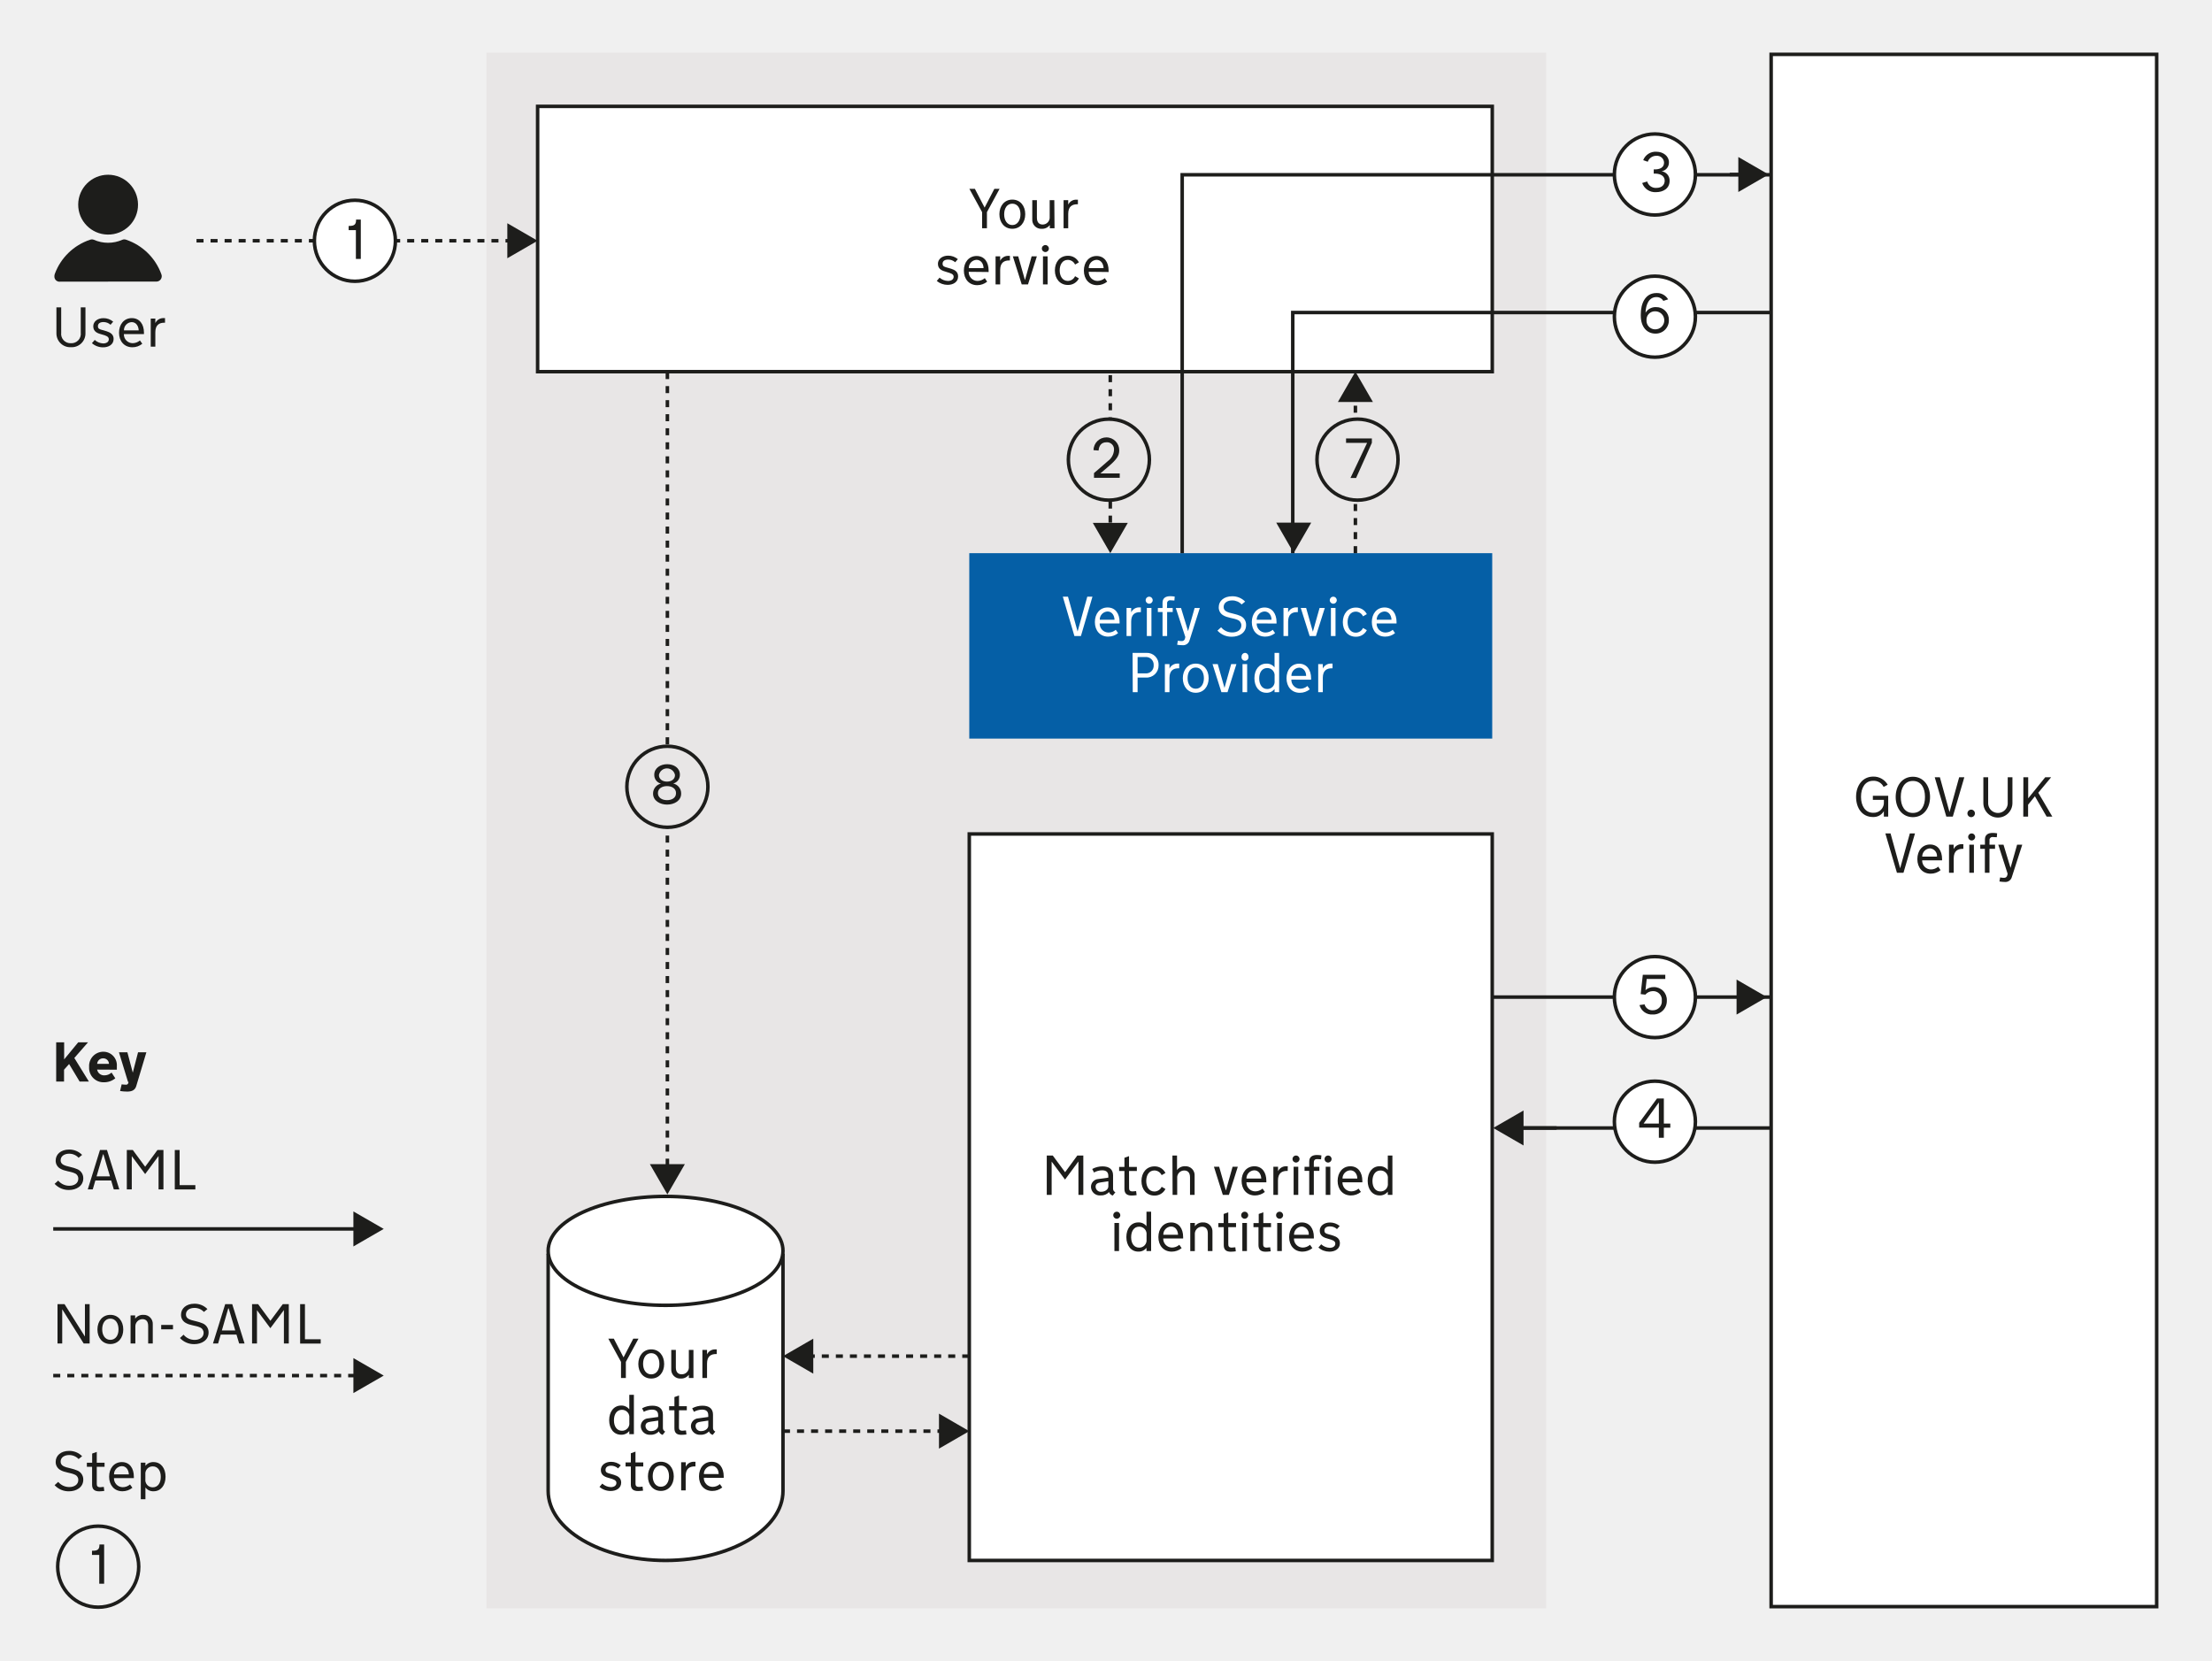
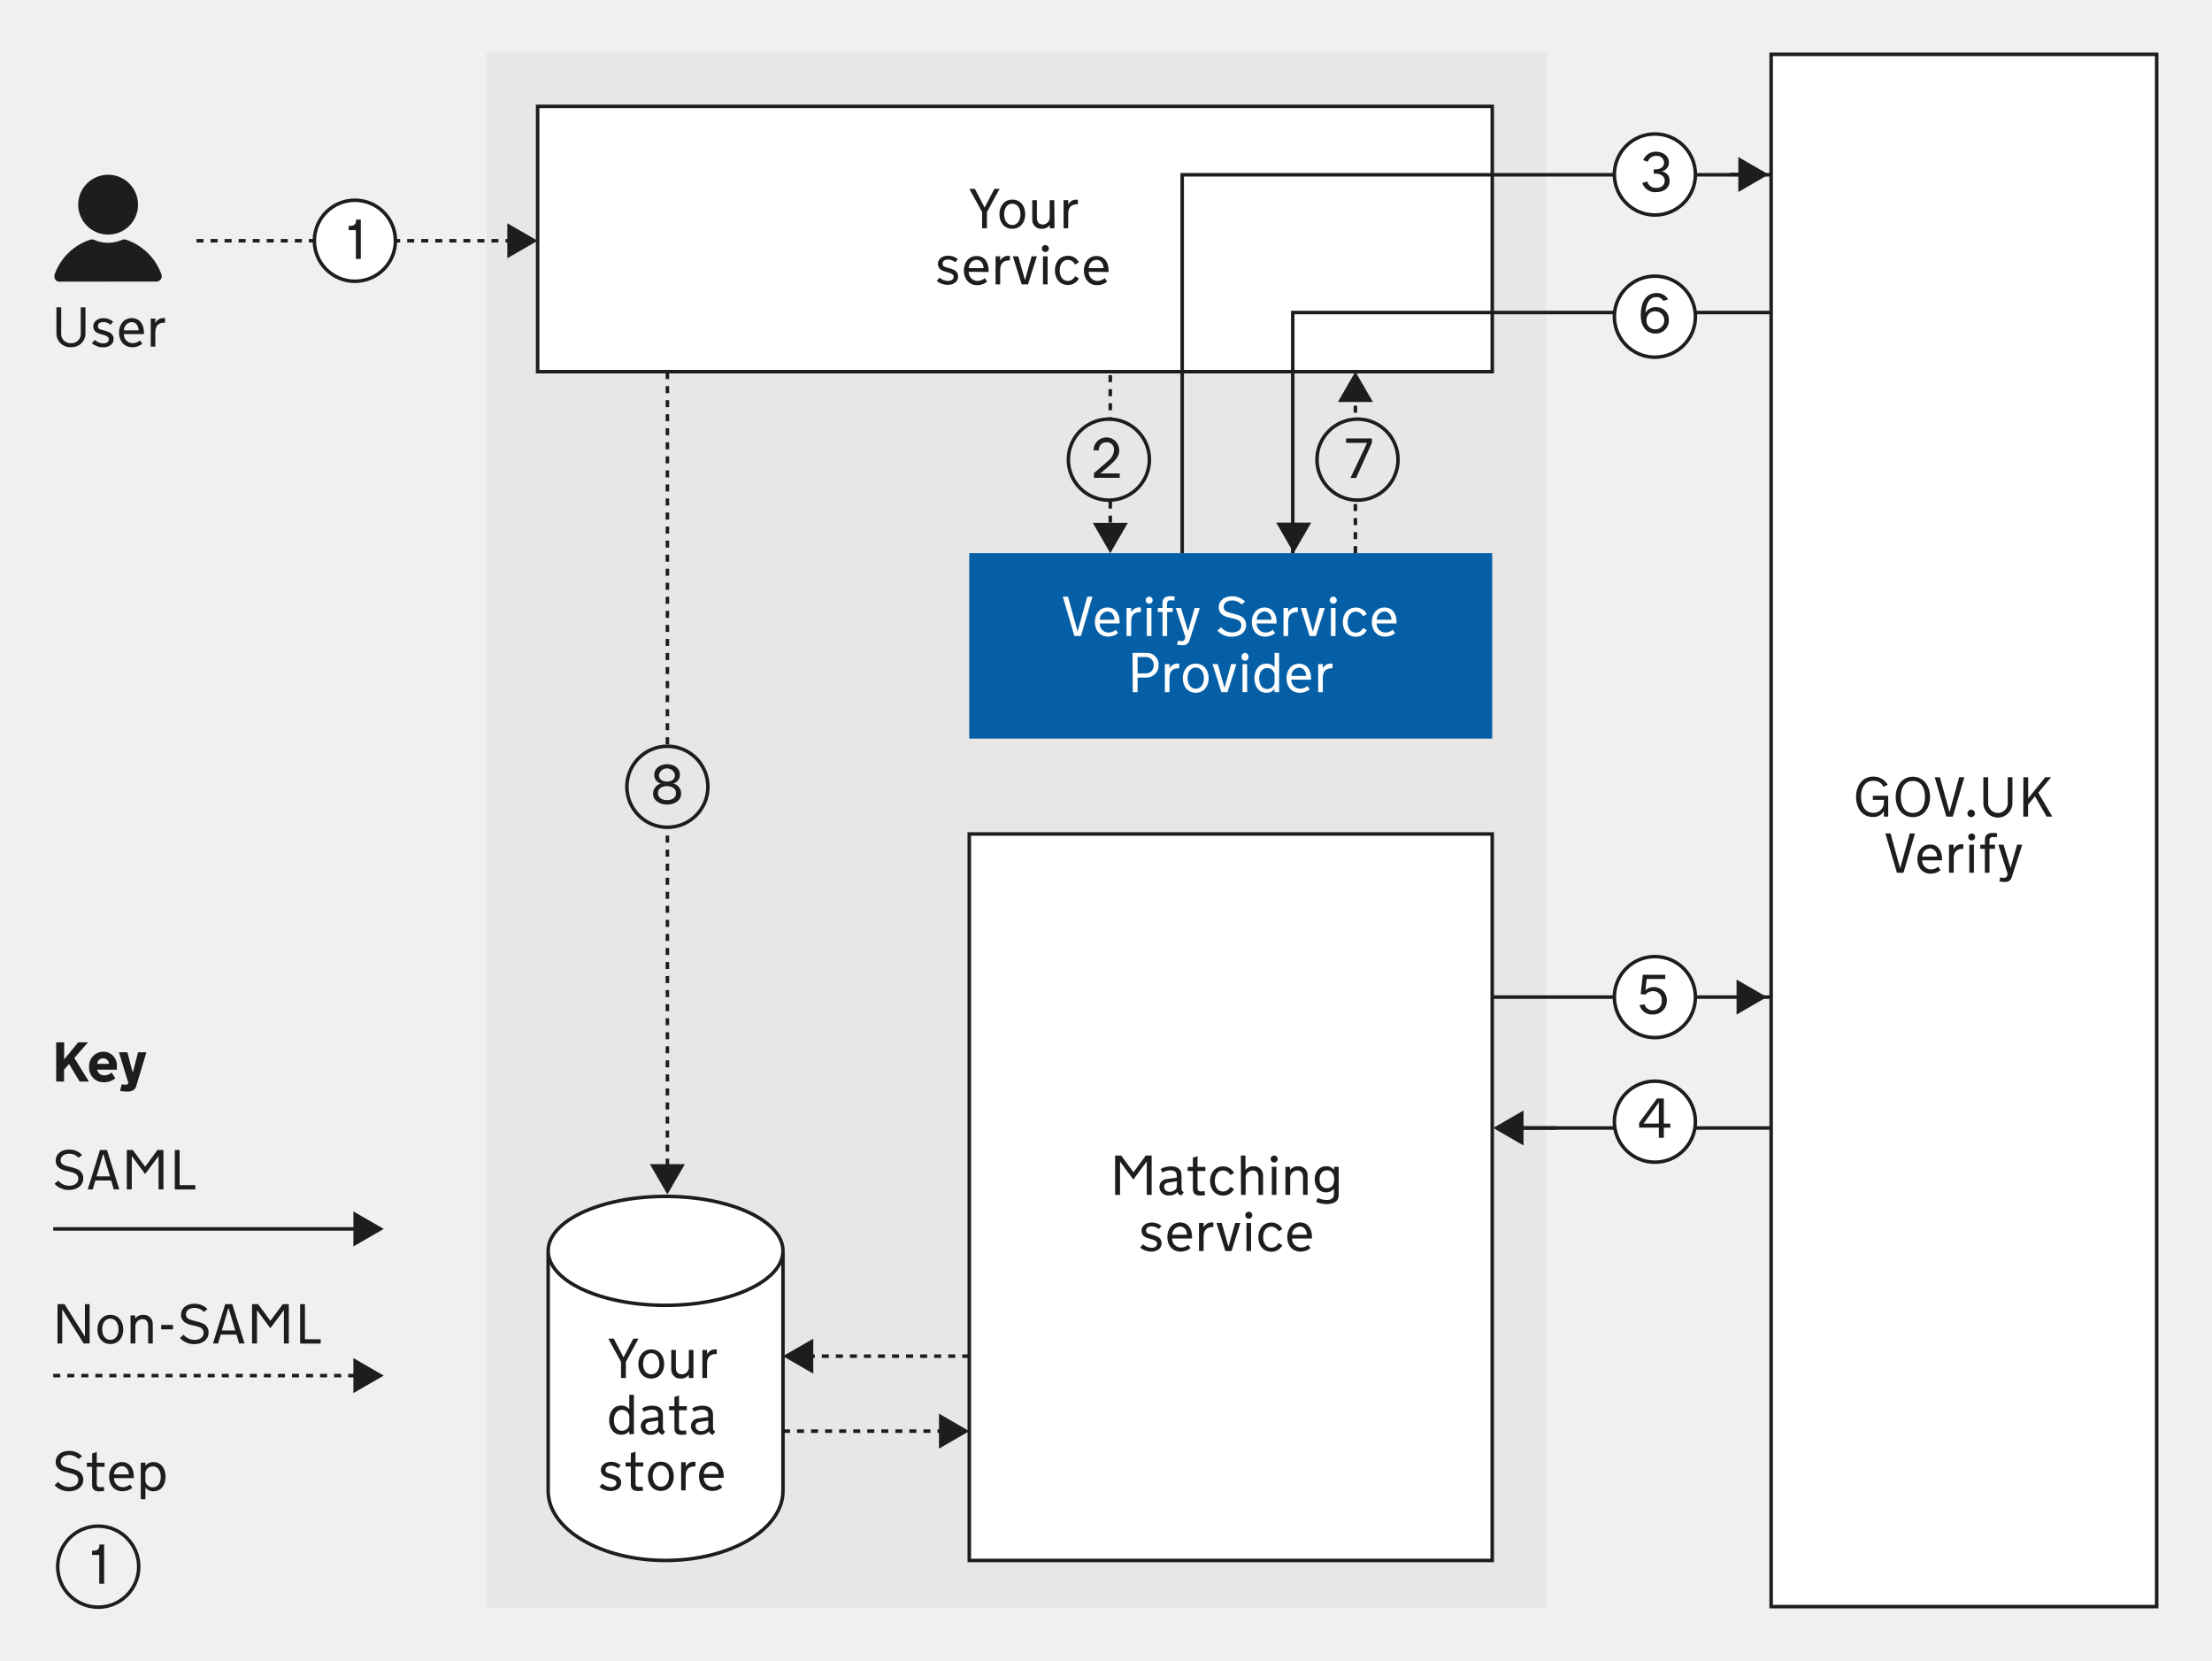
<svg xmlns="http://www.w3.org/2000/svg" id="Layer_1" data-name="Layer 1" viewBox="0 0 630 473">
  <defs>
    <style>.cls-1{fill:#1d1d1b;}.cls-2,.cls-3{fill:none;}.cls-2,.cls-3,.cls-5,.cls-8{stroke:#1d1d1b;stroke-miterlimit:10;}.cls-2{stroke-dasharray:2 2;}.cls-4,.cls-8{fill:#e8e6e6;}.cls-5,.cls-7{fill:#fff;}.cls-6{fill:#055fa6;}</style>
  </defs>
  <path class="cls-1" d="M16.58,336.2a4.08,4.08,0,0,0,3.17,1.47c1.36,0,2.55-.68,2.55-2a1.61,1.61,0,0,0-1.06-1.57c-1.12-.53-2.86-.56-4.06-1.3a2.55,2.55,0,0,1-1.32-2.33c0-1.73,1.44-3.11,3.83-3.11a5.11,5.11,0,0,1,3.7,1.52l-1,.82a3.66,3.66,0,0,0-2.69-1.16c-1.36,0-2.43.68-2.43,1.88,0,1.82,2.64,1.61,4.57,2.46a2.76,2.76,0,0,1,1.88,2.66c0,2.22-2,3.33-4.07,3.33a5.41,5.41,0,0,1-4.1-1.75Z" />
  <path class="cls-1" d="M31.66,336.17h-4.5l-.74,2.53H25l3.47-11.21h2l3.51,11.21H32.41ZM27.5,335h3.82l-1.86-6.27h-.12Z" />
  <path class="cls-1" d="M44.84,327.49h1.71V338.7H45.16v-9.51l-3.82,5.15h0l-3.81-5.12v9.48H36.12V327.49h1.71l3.51,4.76Z" />
  <path class="cls-1" d="M49.78,327.49h1.38v10h4.48v1.23H49.78Z" />
  <path class="cls-1" d="M16,296.83h2.27v4.85l4-4.85h2.79l-3.89,4.45L25.32,308H22.68l-3-5-1.44,1.62V308H16Z" />
  <path class="cls-1" d="M27.66,304.59a2,2,0,0,0,2,1.64,3,3,0,0,0,2.11-.79l1.07,1.63a5,5,0,0,1-3.25,1.13,4.08,4.08,0,0,1-4.21-4.29v-.1a4.05,4.05,0,0,1,4.05-4.31,3.84,3.84,0,0,1,3.85,4.12v1Zm0-1.63h3.38a1.61,1.61,0,0,0-1.65-1.58A1.67,1.67,0,0,0,27.67,303Z" />
  <path class="cls-1" d="M36.55,308.37l.06-.27h-.15l-2.58-8.44h2.4l1.54,5.8,1.5-5.8h2.37l-2.88,9.61c-.37,1.25-1.35,1.58-2.61,1.58a13.63,13.63,0,0,1-2-.16l.45-1.9a8.24,8.24,0,0,0,1.15.09A.63.63,0,0,0,36.55,308.37Z" />
  <path class="cls-1" d="M16.58,422a4.11,4.11,0,0,0,3.17,1.47c1.36,0,2.55-.69,2.55-2a1.6,1.6,0,0,0-1.06-1.56c-1.12-.53-2.86-.57-4.06-1.3a2.57,2.57,0,0,1-1.32-2.34c0-1.73,1.44-3.1,3.83-3.1a5.07,5.07,0,0,1,3.7,1.52l-1,.81a3.69,3.69,0,0,0-2.69-1.15c-1.36,0-2.43.67-2.43,1.87,0,1.83,2.64,1.62,4.57,2.47a2.75,2.75,0,0,1,1.88,2.66c0,2.22-2,3.33-4.07,3.33a5.41,5.41,0,0,1-4.1-1.75Z" />
  <path class="cls-1" d="M27.56,422.52c0,.53.1,1,1,1a6.78,6.78,0,0,0,1-.1l.14,1.15a10.94,10.94,0,0,1-1.42.12c-1.27,0-2.05-.5-2.05-1.86v-5.14H24.74v-1.15h1.51v-2.61l1.31-.47v3.08h2.22v1.15H27.56Z" />
  <path class="cls-1" d="M32.46,420.92a2.51,2.51,0,0,0,2.48,2.59,3.18,3.18,0,0,0,2.09-.78l.68.94a4.48,4.48,0,0,1-2.84,1c-2.32,0-3.79-1.75-3.79-4.15s1.42-4.16,3.63-4.16,3.41,1.74,3.41,4.14v.42Zm0-1.06H36.7c-.05-1.23-.74-2.35-2-2.35A2.33,2.33,0,0,0,32.47,419.86Z" />
  <path class="cls-1" d="M41.42,416.52v.91a2.77,2.77,0,0,1,2.33-1.07c2.07,0,3.4,1.74,3.4,4.16s-1.33,4.15-3.4,4.15a2.78,2.78,0,0,1-2.33-1.08v3.35H40.1V416.52Zm4.37,4c0-1.66-.81-2.94-2.28-2.94a2.08,2.08,0,0,0-2.11,2.33v1.3a2.08,2.08,0,0,0,2.11,2.34c1.47,0,2.28-1.28,2.28-2.95Z" />
  <path class="cls-1" d="M17.72,372.85v9.73H16.38v-11.2h2l5.81,9.23v-9.23h1.34v11.2H23.83Z" />
  <path class="cls-1" d="M35.11,378.6c0,2.4-1.47,4.14-3.68,4.14s-3.68-1.74-3.68-4.14,1.47-4.17,3.68-4.17S35.11,376.16,35.11,378.6Zm-1.36,0v-.09c0-1.6-.8-3-2.32-3s-2.32,1.36-2.32,3v.09c0,1.57.8,2.95,2.32,2.95S33.75,380.21,33.75,378.64Z" />
  <path class="cls-1" d="M37.19,374.59H38.5v.92a2.76,2.76,0,0,1,2.34-1.08,2.55,2.55,0,0,1,2.67,2.73v5.42H42.2v-5c0-1.41-.72-1.93-1.65-1.93a2.05,2.05,0,0,0-2,2.2v4.74H37.19Z" />
  <path class="cls-1" d="M45.91,377.3h3.36v1.25H45.91Z" />
  <path class="cls-1" d="M52.28,380.08a4.07,4.07,0,0,0,3.17,1.48c1.36,0,2.54-.69,2.54-2A1.63,1.63,0,0,0,56.94,378c-1.12-.53-2.87-.56-4.07-1.29a2.57,2.57,0,0,1-1.31-2.34c0-1.73,1.44-3.11,3.82-3.11a5.09,5.09,0,0,1,3.7,1.52l-1,.82a3.69,3.69,0,0,0-2.69-1.15c-1.36,0-2.43.67-2.43,1.87,0,1.83,2.64,1.62,4.58,2.47a2.73,2.73,0,0,1,1.87,2.65c0,2.23-2,3.33-4.06,3.33a5.39,5.39,0,0,1-4.1-1.74Z" />
  <path class="cls-1" d="M67.35,380.05H62.86l-.74,2.53H60.66l3.48-11.2h2l3.51,11.2H68.11Zm-4.16-1.17H67l-1.86-6.27H65Z" />
  <path class="cls-1" d="M80.54,371.38h1.71v11.2H80.86v-9.51L77,378.23h0l-3.81-5.12v9.47h-1.4v-11.2h1.72l3.5,4.75Z" />
  <path class="cls-1" d="M85.48,371.38h1.37v10h4.49v1.23H85.48Z" />
  <line class="cls-2" x1="15.16" y1="391.73" x2="102.11" y2="391.73" />
  <polygon class="cls-1" points="100.65 396.71 109.29 391.73 100.65 386.74 100.65 396.71" />
  <line class="cls-3" x1="15.16" y1="349.96" x2="102.11" y2="349.96" />
  <polygon class="cls-1" points="100.65 354.95 109.29 349.96 100.65 344.98 100.65 354.95" />
  <rect id="service_background" data-name="service background" class="cls-4" x="138.54" y="15" width="301.82" height="443" />
  <rect id="verify" class="cls-5" x="504.44" y="15.48" width="109.8" height="442.04" />
  <rect id="match_verified_identities" data-name="match verified identities" class="cls-5" x="276.06" y="237.49" width="148.94" height="206.88" />
  <rect id="your_service" data-name="your service" class="cls-5" x="153.12" y="30.29" width="271.89" height="75.55" />
  <rect id="verify_service_provider" data-name="verify service provider" class="cls-6" x="276.06" y="157.53" width="148.94" height="52.8" />
  <path class="cls-1" d="M536.55,228.33v-.56h-3.14v-1.15h4.37v5.92h-1.24V231a3.4,3.4,0,0,1-3.11,1.66c-3.06,0-4.8-2.53-4.8-5.75s1.86-5.76,4.88-5.76a4.63,4.63,0,0,1,4.13,2.32l-1.17.61a3.11,3.11,0,0,0-3-1.73c-2.34,0-3.43,2.13-3.43,4.45v.21c0,2.32,1.11,4.45,3.45,4.45A2.9,2.9,0,0,0,536.55,228.33Z" />
  <path class="cls-1" d="M544.81,221.19c3,0,4.89,2.55,4.89,5.76s-1.87,5.75-4.89,5.75-4.9-2.53-4.9-5.75S541.78,221.19,544.81,221.19Zm3.44,5.65c0-2.32-1-4.45-3.44-4.45s-3.44,2.13-3.44,4.45v.21c0,2.32,1,4.45,3.44,4.45s3.44-2.13,3.44-4.45Z" />
  <path class="cls-1" d="M554.33,232.54l-3.3-11.2h1.47l2.74,9.92,2.75-9.92h1.47l-3.28,11.2Z" />
  <path class="cls-1" d="M561.41,230.56a1.07,1.07,0,1,1-1.07,1.07A1.08,1.08,0,0,1,561.41,230.56Z" />
  <path class="cls-1" d="M571.82,228.55v-7.21h1.34v7.34a4.14,4.14,0,0,1-8.28,0v-7.34h1.37v7.21a2.79,2.79,0,1,0,5.57,0Z" />
  <path class="cls-1" d="M576.28,221.34h1.37v6l4.85-6h1.68l-3.66,4.41,4,6.79h-1.62l-3.34-5.78-1.94,2.4v3.38h-1.37Z" />
  <path class="cls-1" d="M540.27,248.54l-3.3-11.2h1.48l2.73,9.92,2.76-9.92h1.47l-3.28,11.2Z" />
  <path class="cls-1" d="M547.45,245a2.51,2.51,0,0,0,2.48,2.59,3.2,3.2,0,0,0,2.1-.79l.67,1a4.48,4.48,0,0,1-2.83,1c-2.32,0-3.79-1.74-3.79-4.15s1.42-4.16,3.63-4.16,3.41,1.75,3.41,4.15V245Zm0-1.06h4.22a2.15,2.15,0,0,0-2-2.35A2.32,2.32,0,0,0,547.47,243.9Z" />
  <path class="cls-1" d="M559.18,241.72H559c-1.34,0-2.56.55-2.56,2.72v4.1H555.1v-8h1.31v1.27a2.49,2.49,0,0,1,2.39-1.41h.38Z" />
  <path class="cls-1" d="M561.55,237.34a1,1,0,1,1-1,1A1,1,0,0,1,561.55,237.34Zm.64,11.2h-1.31v-8h1.31Z" />
  <path class="cls-1" d="M566.62,240.55h1.59v1.16h-1.59v6.83h-1.31v-6.83H564v-1.16h1.33v-1.49c0-1.37.93-1.87,2.19-1.87a7.75,7.75,0,0,1,1.28.11l-.09,1.12c-.31,0-.88-.06-1.14-.06a.84.84,0,0,0-.93,1Z" />
  <path class="cls-1" d="M569.13,240.55h1.49l2,6.6,1.87-6.6h1.47L573,249.74a1.92,1.92,0,0,1-2.11,1.41,9.6,9.6,0,0,1-1.43-.13l.2-1.15a6.1,6.1,0,0,0,1.05.11.9.9,0,0,0,1-.8l.08-.37Z" />
  <path class="cls-5" d="M156.12,357.51v67.06c0,10.94,15,19.8,33.44,19.8S223,435.51,223,424.57V357.51Z" />
  <ellipse class="cls-5" cx="189.56" cy="356.21" rx="33.44" ry="15.51" />
  <path class="cls-7" d="M306,181.12l-3.3-11.2h1.48l2.73,9.92,2.76-9.92h1.47l-3.28,11.2Z" />
  <path class="cls-7" d="M313.2,177.54a2.52,2.52,0,0,0,2.49,2.59,3.18,3.18,0,0,0,2.09-.78l.67.94a4.42,4.42,0,0,1-2.83,1c-2.32,0-3.79-1.74-3.79-4.14s1.42-4.16,3.63-4.16,3.41,1.74,3.41,4.14v.42Zm0-1.06h4.23c-.05-1.23-.74-2.35-2-2.35A2.32,2.32,0,0,0,313.22,176.48Z" />
  <path class="cls-7" d="M324.93,174.31h-.2c-1.35,0-2.56.54-2.56,2.72v4.09h-1.32v-8h1.32v1.26a2.48,2.48,0,0,1,2.38-1.41h.38Z" />
  <path class="cls-7" d="M327.3,169.92a1,1,0,0,1,1,1,1,1,0,0,1-1,1,1,1,0,0,1-1-1A1,1,0,0,1,327.3,169.92Zm.64,11.2h-1.31v-8h1.31Z" />
  <path class="cls-7" d="M332.37,173.14H334v1.15h-1.59v6.83h-1.31v-6.83h-1.33v-1.15h1.33v-1.49c0-1.38.93-1.87,2.19-1.87a7.63,7.63,0,0,1,1.28.11l-.09,1.12c-.31,0-.88-.07-1.14-.07a.84.84,0,0,0-.93,1Z" />
  <path class="cls-7" d="M334.88,173.14h1.49l2,6.59,1.87-6.59h1.48l-2.92,9.19a1.91,1.91,0,0,1-2.11,1.4,9.27,9.27,0,0,1-1.42-.12l.19-1.16a6.1,6.1,0,0,0,1.05.11.9.9,0,0,0,1-.8l.08-.36Z" />
  <path class="cls-7" d="M347.78,178.63A4.09,4.09,0,0,0,351,180.1c1.36,0,2.54-.69,2.54-2a1.63,1.63,0,0,0-1.05-1.57c-1.12-.52-2.87-.56-4.07-1.29a2.56,2.56,0,0,1-1.31-2.34c0-1.73,1.44-3.1,3.82-3.1a5,5,0,0,1,3.7,1.52l-1,.81a3.67,3.67,0,0,0-2.69-1.15c-1.36,0-2.43.67-2.43,1.87,0,1.83,2.64,1.62,4.58,2.47A2.74,2.74,0,0,1,354.9,178c0,2.22-2,3.32-4.06,3.32a5.39,5.39,0,0,1-4.1-1.74Z" />
  <path class="cls-7" d="M357.91,177.54a2.51,2.51,0,0,0,2.48,2.59,3.21,3.21,0,0,0,2.1-.78l.67.94a4.45,4.45,0,0,1-2.84,1c-2.32,0-3.79-1.74-3.79-4.14S358,173,360.16,173s3.41,1.74,3.41,4.14v.42Zm0-1.06h4.23c0-1.23-.74-2.35-2-2.35A2.33,2.33,0,0,0,357.92,176.48Z" />
  <path class="cls-7" d="M369.64,174.31h-.21c-1.35,0-2.56.54-2.56,2.72v4.09h-1.32v-8h1.32v1.26a2.49,2.49,0,0,1,2.38-1.41h.39Z" />
  <path class="cls-7" d="M373,181.12l-2.53-8H372l1.92,6.77,1.91-6.77h1.49l-2.53,8Z" />
  <path class="cls-7" d="M379.73,169.92a1,1,0,0,1,1,1,1,1,0,0,1-1,1,1,1,0,0,1-1-1A1,1,0,0,1,379.73,169.92Zm.64,11.2h-1.31v-8h1.31Z" />
  <path class="cls-7" d="M383.81,177.17c0,1.6.79,3,2.32,3a2.29,2.29,0,0,0,2.07-1.34l1.09.62a3.4,3.4,0,0,1-3.16,1.87c-2.21,0-3.68-1.72-3.68-4.14s1.47-4.16,3.68-4.16a3.4,3.4,0,0,1,3.16,1.87l-1.09.62a2.29,2.29,0,0,0-2.07-1.34c-1.53,0-2.32,1.36-2.32,3Z" />
  <path class="cls-7" d="M392.08,177.54a2.51,2.51,0,0,0,2.48,2.59,3.19,3.19,0,0,0,2.1-.78l.67.94a4.42,4.42,0,0,1-2.83,1c-2.32,0-3.79-1.74-3.79-4.14s1.42-4.16,3.63-4.16,3.41,1.74,3.41,4.14v.42Zm0-1.06h4.23c-.05-1.23-.74-2.35-2-2.35A2.32,2.32,0,0,0,392.1,176.48Z" />
  <path class="cls-7" d="M322.57,185.92h3.94a3.32,3.32,0,0,1,3.47,3.52,3.42,3.42,0,0,1-3.63,3.51H324v4.17h-1.38Zm3.65,1.18H324v4.66h2.27a2.16,2.16,0,0,0,2.31-2.27v-.08A2.19,2.19,0,0,0,326.22,187.1Z" />
  <path class="cls-7" d="M335.85,190.31h-.2c-1.35,0-2.57.54-2.57,2.72v4.09h-1.31v-8h1.31v1.26a2.5,2.5,0,0,1,2.39-1.41h.38Z" />
  <path class="cls-7" d="M344.24,193.14c0,2.4-1.47,4.14-3.68,4.14s-3.68-1.74-3.68-4.14,1.47-4.16,3.68-4.16S344.24,190.71,344.24,193.14Zm-1.36.05v-.1c0-1.6-.8-3-2.32-3s-2.32,1.36-2.32,3v.1c0,1.56.8,2.94,2.32,2.94S342.88,194.75,342.88,193.19Z" />
  <path class="cls-7" d="M347.87,197.12l-2.53-8h1.49l1.92,6.77,1.9-6.77h1.49l-2.53,8Z" />
  <path class="cls-7" d="M354.56,185.92a1,1,0,0,1,1,1,1,1,0,1,1-1.94,0A1,1,0,0,1,354.56,185.92Zm.64,11.2h-1.32v-8h1.32Z" />
  <path class="cls-7" d="M363,196.21a2.78,2.78,0,0,1-2.34,1.07c-2.06,0-3.39-1.72-3.39-4.14s1.33-4.16,3.39-4.16a2.78,2.78,0,0,1,2.34,1.07v-4.13h1.31v11.2H363Zm-4.37-3c0,1.66.8,3,2.27,3a2.08,2.08,0,0,0,2.12-2.34v-1.3a2.08,2.08,0,0,0-2.12-2.33c-1.47,0-2.27,1.28-2.27,2.94Z" />
  <path class="cls-7" d="M367.79,193.54a2.51,2.51,0,0,0,2.48,2.59,3.19,3.19,0,0,0,2.1-.78l.67.94a4.44,4.44,0,0,1-2.83,1c-2.33,0-3.8-1.74-3.8-4.14S367.84,189,370,189s3.41,1.74,3.41,4.14v.42Zm0-1.06H372c0-1.23-.74-2.35-2-2.35A2.33,2.33,0,0,0,367.8,192.48Z" />
  <path class="cls-7" d="M379.52,190.31h-.21c-1.35,0-2.56.54-2.56,2.72v4.09h-1.31v-8h1.31v1.26a2.49,2.49,0,0,1,2.38-1.41h.39Z" />
  <path class="cls-1" d="M283.2,53.78h1.49l-3.6,6.63V65h-1.38V60.41l-3.62-6.63h1.57l2.77,5.33Z" />
  <path class="cls-1" d="M292,61c0,2.4-1.47,4.15-3.68,4.15s-3.68-1.75-3.68-4.15,1.47-4.16,3.68-4.16S292,58.57,292,61Zm-1.36,0V61c0-1.61-.8-3-2.32-3S286,59.35,286,61v.09c0,1.57.8,3,2.32,3S290.64,62.62,290.64,61.05Z" />
  <path class="cls-1" d="M300.34,65H299v-.91a2.76,2.76,0,0,1-2.33,1.07A2.55,2.55,0,0,1,294,62.43V57h1.32v5c0,1.41.72,1.94,1.64,1.94a2,2,0,0,0,2-2.21V57h1.32Z" />
  <path class="cls-1" d="M307,58.17h-.2c-1.35,0-2.56.54-2.56,2.72V65h-1.32V57h1.32v1.27a2.47,2.47,0,0,1,2.38-1.41H307Z" />
  <path class="cls-1" d="M266.8,80l.8-.93A3.78,3.78,0,0,0,270,80c.92,0,1.61-.41,1.61-1.2s-.87-1-2-1.34-2.48-.69-2.48-2.34c0-1.34,1.23-2.32,2.91-2.32a4.32,4.32,0,0,1,2.77,1l-.76.88a3,3,0,0,0-2-.76c-1.06,0-1.59.46-1.59,1.18s.45.86,1.15,1.06c.42.11.9.25,1.32.38,1.07.34,1.95.9,1.95,2.18,0,1.65-1.46,2.4-3,2.4A4.81,4.81,0,0,1,266.8,80Z" />
  <path class="cls-1" d="M275.9,77.4a2.51,2.51,0,0,0,2.48,2.6,3.2,3.2,0,0,0,2.1-.79l.67,1a4.48,4.48,0,0,1-2.83,1c-2.32,0-3.8-1.75-3.8-4.15s1.43-4.16,3.64-4.16,3.41,1.75,3.41,4.15v.41Zm0-1.05h4.22c0-1.24-.73-2.36-2-2.36A2.32,2.32,0,0,0,275.92,76.35Z" />
  <path class="cls-1" d="M287.63,74.17h-.21c-1.34,0-2.56.54-2.56,2.72V81h-1.31V73h1.31v1.27a2.49,2.49,0,0,1,2.39-1.41h.38Z" />
  <path class="cls-1" d="M291,81l-2.53-8H290l1.92,6.77,1.9-6.77h1.49l-2.53,8Z" />
  <path class="cls-1" d="M297.73,69.78a1,1,0,1,1-1,1A1,1,0,0,1,297.73,69.78ZM298.37,81h-1.32V73h1.32Z" />
  <path class="cls-1" d="M301.81,77c0,1.59.78,3,2.32,3a2.29,2.29,0,0,0,2.06-1.35l1.09.63a3.39,3.39,0,0,1-3.15,1.87c-2.21,0-3.69-1.73-3.69-4.15s1.48-4.16,3.69-4.16a3.39,3.39,0,0,1,3.15,1.87l-1.09.63A2.29,2.29,0,0,0,304.13,74c-1.54,0-2.32,1.36-2.32,3Z" />
  <path class="cls-1" d="M310.08,77.4a2.51,2.51,0,0,0,2.48,2.6,3.24,3.24,0,0,0,2.1-.79l.67,1a4.51,4.51,0,0,1-2.84,1c-2.32,0-3.79-1.75-3.79-4.15s1.43-4.16,3.63-4.16,3.41,1.75,3.41,4.15v.41Zm0-1.05h4.23c-.05-1.24-.74-2.36-2-2.36A2.33,2.33,0,0,0,310.09,76.35Z" />
  <path class="cls-1" d="M180.36,381.21h1.49l-3.6,6.62v4.58h-1.38v-4.58l-3.62-6.62h1.57l2.77,5.33Z" />
  <path class="cls-1" d="M189.16,388.43c0,2.4-1.47,4.14-3.68,4.14s-3.68-1.74-3.68-4.14,1.47-4.17,3.68-4.17S189.16,386,189.16,388.43Zm-1.36,0v-.09c0-1.6-.8-3-2.32-3s-2.32,1.36-2.32,3v.09c0,1.57.8,2.95,2.32,2.95S187.8,390,187.8,388.47Z" />
  <path class="cls-1" d="M197.5,392.41h-1.31v-.91a2.75,2.75,0,0,1-2.34,1.07,2.54,2.54,0,0,1-2.67-2.72v-5.43h1.31v5c0,1.41.72,1.94,1.65,1.94a2,2,0,0,0,2.05-2.21v-4.74h1.31Z" />
  <path class="cls-1" d="M204.14,385.59h-.21c-1.35,0-2.56.55-2.56,2.72v4.1h-1.32v-8h1.32v1.27a2.49,2.49,0,0,1,2.38-1.41h.39Z" />
  <path class="cls-1" d="M179.23,407.5a2.81,2.81,0,0,1-2.34,1.07c-2.07,0-3.39-1.73-3.39-4.14s1.32-4.17,3.39-4.17a2.81,2.81,0,0,1,2.34,1.08v-4.13h1.31v11.2h-1.31Zm-4.37-3c0,1.66.8,2.94,2.27,2.94a2.07,2.07,0,0,0,2.11-2.33v-1.3a2.08,2.08,0,0,0-2.11-2.34c-1.47,0-2.27,1.28-2.27,2.95Z" />
  <path class="cls-1" d="M185.29,408.57a2.5,2.5,0,0,1-2.79-2.41,2.24,2.24,0,0,1,2.13-2.26l2.82-.39V403c0-1.21-.78-1.58-1.78-1.58a4.92,4.92,0,0,0-2.3.62l-.5-1a6,6,0,0,1,2.93-.74c1.94,0,3,.87,3,2.55v3.73a1.09,1.09,0,0,0,.66,1.09l-.74.94a1.59,1.59,0,0,1-1.07-1A2.94,2.94,0,0,1,185.29,408.57Zm0-3.71c-.88.13-1.45.41-1.45,1.23a1.47,1.47,0,0,0,1.63,1.44c1,0,2-.62,2-1.55v-1.44Z" />
  <path class="cls-1" d="M193.37,406.43c0,.53.09,1,1,1a6.76,6.76,0,0,0,1-.09l.14,1.15a12,12,0,0,1-1.43.11c-1.26,0-2-.49-2-1.86v-5.13h-1.51v-1.16h1.51v-2.6l1.31-.47v3.07h2.22v1.16h-2.22Z" />
  <path class="cls-1" d="M199.56,408.57a2.5,2.5,0,0,1-2.78-2.41,2.23,2.23,0,0,1,2.12-2.26l2.82-.39V403c0-1.21-.78-1.58-1.78-1.58a4.92,4.92,0,0,0-2.3.62l-.5-1a6.1,6.1,0,0,1,2.93-.74c1.94,0,3,.87,3,2.55v3.73a1.09,1.09,0,0,0,.66,1.09l-.74.94a1.59,1.59,0,0,1-1.07-1A2.94,2.94,0,0,1,199.56,408.57Zm0-3.71c-.88.13-1.46.41-1.46,1.23a1.47,1.47,0,0,0,1.63,1.44c1,0,2-.62,2-1.55v-1.44Z" />
  <path class="cls-1" d="M170.74,423.42l.8-.93a3.83,3.83,0,0,0,2.42,1c.91,0,1.6-.42,1.6-1.2s-.86-1.06-1.95-1.35-2.48-.69-2.48-2.33c0-1.35,1.23-2.33,2.91-2.33a4.27,4.27,0,0,1,2.77,1l-.77.88a2.93,2.93,0,0,0-2-.77c-1,0-1.58.46-1.58,1.18s.45.87,1.15,1.06c.42.11.9.26,1.31.38,1.08.34,2,.9,2,2.18,0,1.65-1.46,2.4-3,2.4A4.83,4.83,0,0,1,170.74,423.42Z" />
  <path class="cls-1" d="M181,422.43c0,.53.09,1,1,1a6.62,6.62,0,0,0,1-.09l.15,1.15a12,12,0,0,1-1.43.11c-1.26,0-2.05-.49-2.05-1.86v-5.13h-1.5v-1.16h1.5v-2.6l1.32-.47v3.07h2.22v1.16H181Z" />
  <path class="cls-1" d="M191.9,420.43c0,2.4-1.47,4.14-3.68,4.14s-3.68-1.74-3.68-4.14,1.47-4.17,3.68-4.17S191.9,418,191.9,420.43Zm-1.36,0v-.09c0-1.6-.8-3-2.32-3s-2.32,1.36-2.32,3v.09c0,1.57.8,2.95,2.32,2.95S190.54,422,190.54,420.47Z" />
  <path class="cls-1" d="M198.06,417.59h-.21c-1.35,0-2.56.55-2.56,2.72v4.1H194v-8h1.31v1.27a2.49,2.49,0,0,1,2.38-1.41h.39Z" />
  <path class="cls-1" d="M200.46,420.83a2.51,2.51,0,0,0,2.48,2.59,3.19,3.19,0,0,0,2.09-.79l.68.95a4.45,4.45,0,0,1-2.84,1c-2.32,0-3.79-1.74-3.79-4.14s1.42-4.17,3.63-4.17,3.41,1.75,3.41,4.15v.42Zm0-1.06h4.23c0-1.23-.74-2.35-2-2.35A2.32,2.32,0,0,0,200.47,419.77Z" />
  <path class="cls-1" d="M23,94.74V87.52h1.34v7.35a3.91,3.91,0,0,1-4.14,4,3.92,3.92,0,0,1-4.13-4V87.52h1.36v7.22a2.66,2.66,0,0,0,2.77,3A2.67,2.67,0,0,0,23,94.74Z" />
  <path class="cls-1" d="M26.18,97.73l.8-.93a3.78,3.78,0,0,0,2.41,1c.92,0,1.6-.42,1.6-1.2s-.86-1.06-1.95-1.35-2.48-.69-2.48-2.33c0-1.35,1.23-2.32,2.91-2.32a4.27,4.27,0,0,1,2.77,1l-.76.88a3,3,0,0,0-2-.77c-1.06,0-1.59.46-1.59,1.18s.45.87,1.15,1.06c.42.11.9.26,1.32.38,1.07.34,2,.9,2,2.18,0,1.65-1.46,2.4-3,2.4A4.81,4.81,0,0,1,26.18,97.73Z" />
  <path class="cls-1" d="M35.28,95.14a2.51,2.51,0,0,0,2.48,2.59,3.24,3.24,0,0,0,2.1-.78l.67.94a4.42,4.42,0,0,1-2.83,1c-2.32,0-3.8-1.74-3.8-4.14s1.43-4.16,3.64-4.16S41,92.32,41,94.72v.42Zm0-1.06h4.22c-.05-1.23-.73-2.35-2-2.35A2.31,2.31,0,0,0,35.3,94.08Z" />
  <path class="cls-1" d="M47,91.9H46.8c-1.34,0-2.56.55-2.56,2.72v4.1H42.93v-8h1.31V92a2.5,2.5,0,0,1,2.39-1.41H47Z" />
-   <path class="cls-1" d="M306.83,329.06h1.71v11.2h-1.39v-9.51l-3.82,5.16h0l-3.81-5.12v9.47h-1.39v-11.2h1.71l3.51,4.75Z" />
-   <path class="cls-1" d="M313.5,340.42a2.5,2.5,0,0,1-2.78-2.42,2.22,2.22,0,0,1,2.12-2.25l2.82-.39v-.51c0-1.22-.78-1.58-1.78-1.58a4.81,4.81,0,0,0-2.3.62l-.5-1a6.1,6.1,0,0,1,2.93-.74c1.94,0,3,.87,3,2.55v3.73a1.09,1.09,0,0,0,.66,1.09l-.74.94a1.59,1.59,0,0,1-1.07-1A3,3,0,0,1,313.5,340.42Zm0-3.71c-.88.13-1.46.41-1.46,1.23a1.47,1.47,0,0,0,1.63,1.44c1,0,2-.62,2-1.55v-1.44Z" />
-   <path class="cls-1" d="M321.58,338.28c0,.52.1,1,1,1a8.28,8.28,0,0,0,1-.09l.14,1.15a11.91,11.91,0,0,1-1.42.11c-1.27,0-2.05-.5-2.05-1.86v-5.13h-1.51v-1.16h1.51v-2.6l1.31-.47v3.07h2.23v1.16h-2.23Z" />
-   <path class="cls-1" d="M326.46,336.31c0,1.6.79,3,2.32,3a2.28,2.28,0,0,0,2.07-1.35l1.08.63a3.39,3.39,0,0,1-3.15,1.87c-2.21,0-3.68-1.73-3.68-4.14s1.47-4.17,3.68-4.17a3.38,3.38,0,0,1,3.15,1.88l-1.08.62a2.29,2.29,0,0,0-2.07-1.34c-1.53,0-2.32,1.36-2.32,3Z" />
-   <path class="cls-1" d="M333.92,329.06h1.31v4.13a2.74,2.74,0,0,1,2.34-1.08,2.55,2.55,0,0,1,2.67,2.72v5.43h-1.31v-5c0-1.41-.72-1.94-1.65-1.94a2,2,0,0,0-2,2.21v4.74h-1.31Z" />
-   <path class="cls-1" d="M348.27,340.26l-2.53-8h1.49l1.92,6.77,1.9-6.77h1.49l-2.53,8Z" />
-   <path class="cls-1" d="M355,336.68a2.51,2.51,0,0,0,2.48,2.59,3.2,3.2,0,0,0,2.1-.79l.67.95a4.48,4.48,0,0,1-2.83,1c-2.32,0-3.8-1.74-3.8-4.14s1.43-4.17,3.64-4.17,3.41,1.75,3.41,4.15v.42Zm0-1.06h4.22c-.05-1.23-.73-2.35-2-2.35A2.31,2.31,0,0,0,355,335.62Z" />
-   <path class="cls-1" d="M366.75,333.44h-.21c-1.34,0-2.56.55-2.56,2.72v4.1h-1.31v-8H364v1.27a2.49,2.49,0,0,1,2.39-1.41h.38Z" />
-   <path class="cls-1" d="M369.12,329.06a1,1,0,1,1-1,1A1,1,0,0,1,369.12,329.06Zm.64,11.2h-1.32v-8h1.32Z" />
-   <path class="cls-1" d="M374.19,332.27h1.58v1.16h-1.58v6.83h-1.31v-6.83h-1.33v-1.16h1.33v-1.48c0-1.38.92-1.88,2.19-1.88a7.75,7.75,0,0,1,1.28.11l-.1,1.12c-.3,0-.88-.06-1.13-.06-.76,0-.93.46-.93,1Z" />
-   <path class="cls-1" d="M378.25,329.06a1,1,0,1,1-1,1A1,1,0,0,1,378.25,329.06Zm.64,11.2h-1.31v-8h1.31Z" />
-   <path class="cls-1" d="M382.35,336.68a2.51,2.51,0,0,0,2.48,2.59,3.22,3.22,0,0,0,2.1-.79l.67.95a4.51,4.51,0,0,1-2.84,1c-2.32,0-3.79-1.74-3.79-4.14s1.43-4.17,3.63-4.17,3.41,1.75,3.41,4.15v.42Zm0-1.06h4.23c0-1.23-.74-2.35-2-2.35A2.32,2.32,0,0,0,382.36,335.62Z" />
-   <path class="cls-1" d="M395.26,339.35a2.81,2.81,0,0,1-2.34,1.07c-2.06,0-3.39-1.73-3.39-4.14s1.33-4.17,3.39-4.17a2.79,2.79,0,0,1,2.34,1.08v-4.13h1.31v11.2h-1.31Zm-4.37-3c0,1.66.8,2.94,2.27,2.94a2.08,2.08,0,0,0,2.12-2.33v-1.3a2.08,2.08,0,0,0-2.12-2.34c-1.47,0-2.27,1.28-2.27,3Z" />
-   <path class="cls-1" d="M318.07,345.06a1,1,0,1,1-1,1A1,1,0,0,1,318.07,345.06Zm.64,11.2H317.4v-8h1.31Z" />
-   <path class="cls-1" d="M326.53,355.35a2.8,2.8,0,0,1-2.33,1.07c-2.07,0-3.4-1.73-3.4-4.14s1.33-4.17,3.4-4.17a2.78,2.78,0,0,1,2.33,1.08v-4.13h1.32v11.2h-1.32Zm-4.37-3c0,1.66.8,2.94,2.28,2.94a2.08,2.08,0,0,0,2.11-2.33v-1.3a2.08,2.08,0,0,0-2.11-2.34c-1.48,0-2.28,1.28-2.28,3Z" />
-   <path class="cls-1" d="M331.3,352.68a2.51,2.51,0,0,0,2.48,2.59,3.2,3.2,0,0,0,2.1-.79l.67.95a4.48,4.48,0,0,1-2.83,1c-2.32,0-3.8-1.74-3.8-4.14s1.43-4.17,3.64-4.17,3.41,1.75,3.41,4.15v.42Zm0-1.06h4.22c-.05-1.23-.73-2.35-2-2.35A2.31,2.31,0,0,0,331.32,351.62Z" />
-   <path class="cls-1" d="M339,348.27h1.31v.92a2.74,2.74,0,0,1,2.34-1.08,2.55,2.55,0,0,1,2.67,2.72v5.43H344v-5c0-1.41-.72-1.94-1.65-1.94a2.05,2.05,0,0,0-2.05,2.21v4.74H339Z" />
-   <path class="cls-1" d="M349.83,354.28c0,.52.09,1,1,1a8.44,8.44,0,0,0,1-.09l.14,1.15a12,12,0,0,1-1.43.11c-1.26,0-2-.5-2-1.86v-5.13H347v-1.16h1.51v-2.6l1.31-.47v3.07h2.22v1.16h-2.22Z" />
-   <path class="cls-1" d="M354.5,345.06a1,1,0,1,1-1,1A1,1,0,0,1,354.5,345.06Zm.64,11.2h-1.31v-8h1.31Z" />
-   <path class="cls-1" d="M359.76,354.28c0,.52.1,1,1,1a8.28,8.28,0,0,0,1-.09l.15,1.15a12,12,0,0,1-1.43.11c-1.26,0-2.05-.5-2.05-1.86v-5.13H357v-1.16h1.5v-2.6l1.31-.47v3.07H362v1.16h-2.23Z" />
-   <path class="cls-1" d="M364.44,345.06a1,1,0,1,1-1,1A1,1,0,0,1,364.44,345.06Zm.64,11.2h-1.32v-8h1.32Z" />
-   <path class="cls-1" d="M368.53,352.68a2.51,2.51,0,0,0,2.48,2.59,3.2,3.2,0,0,0,2.1-.79l.67.95a4.48,4.48,0,0,1-2.83,1c-2.32,0-3.79-1.74-3.79-4.14s1.42-4.17,3.63-4.17,3.41,1.75,3.41,4.15v.42Zm0-1.06h4.22a2.15,2.15,0,0,0-2-2.35A2.31,2.31,0,0,0,368.55,351.62Z" />
-   <path class="cls-1" d="M375.49,355.27l.8-.93a3.81,3.81,0,0,0,2.42,1c.91,0,1.6-.42,1.6-1.2s-.87-1.06-1.95-1.35-2.48-.69-2.48-2.34c0-1.34,1.23-2.32,2.91-2.32a4.32,4.32,0,0,1,2.77,1l-.77.88a2.89,2.89,0,0,0-2-.77c-1.06,0-1.58.46-1.58,1.18s.44.87,1.15,1.06l1.31.38c1.07.34,1.95.9,1.95,2.18,0,1.65-1.45,2.4-3,2.4A4.83,4.83,0,0,1,375.49,355.27Z" />
+   <path class="cls-1" d="M326.33,329.06H328v11.2h-1.39v-9.51l-3.83,5.16h0L319,330.79v9.47h-1.4v-11.2h1.72l3.5,4.75Z" />
+   <path class="cls-1" d="M333,340.42a2.5,2.5,0,0,1-2.79-2.42,2.23,2.23,0,0,1,2.13-2.25l2.82-.39v-.51c0-1.22-.79-1.58-1.78-1.58a4.81,4.81,0,0,0-2.3.62l-.5-1a6,6,0,0,1,2.93-.74c1.94,0,3,.87,3,2.55v3.73a1.09,1.09,0,0,0,.66,1.09l-.74.94a1.57,1.57,0,0,1-1.07-1A3,3,0,0,1,333,340.42Zm0-3.71c-.88.13-1.45.41-1.45,1.23a1.47,1.47,0,0,0,1.63,1.44c1,0,2-.62,2-1.55v-1.44Z" />
+   <path class="cls-1" d="M341.08,338.28c0,.52.09,1,1,1a8.28,8.28,0,0,0,1-.09l.15,1.15a12,12,0,0,1-1.43.11c-1.26,0-2.05-.5-2.05-1.86v-5.13h-1.5v-1.16h1.5v-2.6l1.32-.47v3.07h2.22v1.16h-2.22Z" />
+   <path class="cls-1" d="M346,336.31c0,1.6.78,3,2.32,3a2.26,2.26,0,0,0,2.06-1.35l1.09.63a3.39,3.39,0,0,1-3.15,1.87c-2.21,0-3.68-1.73-3.68-4.14s1.47-4.17,3.68-4.17a3.38,3.38,0,0,1,3.15,1.88l-1.09.62a2.27,2.27,0,0,0-2.06-1.34c-1.54,0-2.32,1.36-2.32,3Z" />
+   <path class="cls-1" d="M353.41,329.06h1.31v4.13a2.76,2.76,0,0,1,2.34-1.08,2.54,2.54,0,0,1,2.67,2.72v5.43h-1.31v-5c0-1.41-.72-1.94-1.65-1.94a2,2,0,0,0-2,2.21v4.74h-1.31Z" />
+   <path class="cls-1" d="M362.9,329.06a1,1,0,1,1-1,1A1,1,0,0,1,362.9,329.06Zm.64,11.2h-1.31v-8h1.31Z" />
+   <path class="cls-1" d="M366.1,332.27h1.31v.92a2.76,2.76,0,0,1,2.34-1.08,2.54,2.54,0,0,1,2.67,2.72v5.43h-1.31v-5c0-1.41-.72-1.94-1.65-1.94a2.05,2.05,0,0,0-2,2.21v4.74H366.1Z" />
+   <path class="cls-1" d="M377.7,332.11a2.69,2.69,0,0,1,2.26,1.08v-.92h1.31v8.06c0,2-1.74,2.56-3.43,2.56a7.05,7.05,0,0,1-3-.64l.45-1.09a6.49,6.49,0,0,0,2.55.56c1.34,0,2.08-.5,2.08-1.73v-1.52a2.71,2.71,0,0,1-2.26,1.07c-2,0-3.23-1.62-3.23-3.71S375.72,332.11,377.7,332.11Zm2.29,3.68c0-1.42-.61-2.51-2.05-2.51s-2.11,1.12-2.11,2.51v.07c0,1.39.65,2.51,2.11,2.51s2.05-1.09,2.05-2.51Z" />
+   <path class="cls-1" d="M324.74,355.27l.8-.93a3.79,3.79,0,0,0,2.42,1c.91,0,1.6-.42,1.6-1.2s-.87-1.06-1.95-1.35-2.49-.69-2.49-2.34c0-1.34,1.24-2.32,2.92-2.32a4.32,4.32,0,0,1,2.77,1L330,350a2.91,2.91,0,0,0-2-.77c-1.06,0-1.59.46-1.59,1.18s.45.87,1.16,1.06l1.31.38c1.07.34,1.95.9,1.95,2.18,0,1.65-1.45,2.4-3,2.4A4.81,4.81,0,0,1,324.74,355.27Z" />
+   <path class="cls-1" d="M333.84,352.68a2.51,2.51,0,0,0,2.49,2.59,3.19,3.19,0,0,0,2.09-.79l.67.95a4.48,4.48,0,0,1-2.83,1c-2.32,0-3.79-1.74-3.79-4.14s1.42-4.17,3.63-4.17,3.41,1.75,3.41,4.15v.42Zm0-1.06h4.23c0-1.23-.74-2.35-2-2.35A2.32,2.32,0,0,0,333.86,351.62Z" />
+   <path class="cls-1" d="M345.57,349.44h-.2c-1.35,0-2.57.55-2.57,2.72v4.1h-1.31v-8h1.31v1.27a2.49,2.49,0,0,1,2.39-1.41h.38Z" />
+   <path class="cls-1" d="M349,356.26l-2.53-8h1.49l1.92,6.77,1.91-6.77h1.48l-2.52,8Z" />
+   <path class="cls-1" d="M355.67,345.06a1,1,0,1,1-1,1A1,1,0,0,1,355.67,345.06Zm.64,11.2H355v-8h1.31Z" />
+   <path class="cls-1" d="M359.75,352.31c0,1.6.78,3,2.32,3a2.26,2.26,0,0,0,2.06-1.35l1.09.63a3.39,3.39,0,0,1-3.15,1.87c-2.21,0-3.68-1.73-3.68-4.14s1.47-4.17,3.68-4.17a3.38,3.38,0,0,1,3.15,1.88l-1.09.62a2.27,2.27,0,0,0-2.06-1.34c-1.54,0-2.32,1.36-2.32,3Z" />
+   <path class="cls-1" d="M368,352.68a2.51,2.51,0,0,0,2.48,2.59,3.2,3.2,0,0,0,2.1-.79l.67.95a4.48,4.48,0,0,1-2.83,1c-2.32,0-3.8-1.74-3.8-4.14s1.43-4.17,3.64-4.17,3.41,1.75,3.41,4.15v.42Zm0-1.06h4.22c-.05-1.23-.73-2.35-2-2.35A2.31,2.31,0,0,0,368,351.62Z" />
  <line class="cls-2" x1="316.22" y1="106.83" x2="316.22" y2="150.36" />
  <polygon class="cls-1" points="311.24 148.9 316.22 157.53 321.21 148.9 311.24 148.9" />
  <line class="cls-2" x1="386.03" y1="157.53" x2="386.03" y2="113.01" />
  <polygon class="cls-1" points="391.02 114.47 386.03 105.83 381.05 114.47 391.02 114.47" />
  <line class="cls-2" x1="276.06" y1="386.19" x2="230.18" y2="386.19" />
  <polygon class="cls-1" points="231.63 381.21 223 386.19 231.63 391.18 231.63 381.21" />
  <line class="cls-2" x1="223" y1="407.55" x2="268.89" y2="407.55" />
  <polygon class="cls-1" points="267.43 412.53 276.06 407.55 267.43 402.56 267.43 412.53" />
  <line class="cls-2" x1="190.08" y1="105.95" x2="190.08" y2="332.97" />
  <polygon class="cls-1" points="185.09 331.51 190.08 340.14 195.06 331.51 185.09 331.51" />
  <line class="cls-3" x1="426.42" y1="321.22" x2="504.44" y2="321.22" />
  <polyline class="cls-3" points="368.19 157.53 368.19 89 504.44 89" />
  <polyline class="cls-3" points="336.7 157.53 336.7 49.77 504.32 49.77" />
  <line class="cls-3" x1="504.44" y1="283.94" x2="425.01" y2="283.94" />
  <line class="cls-3" x1="492.65" y1="49.69" x2="496.55" y2="49.69" />
  <polygon class="cls-1" points="495.09 54.68 503.73 49.69 495.09 44.71 495.09 54.68" />
  <polygon class="cls-1" points="363.48 148.83 368.46 157.47 373.45 148.83 363.48 148.83" />
  <line class="cls-3" x1="443.34" y1="321.22" x2="432.46" y2="321.22" />
  <polygon class="cls-1" points="433.92 316.23 425.28 321.21 433.92 326.2 433.92 316.23" />
  <circle class="cls-8" cx="315.82" cy="130.89" r="11.54" />
  <path class="cls-1" d="M311.58,136.06v-1.34c.83-.74,3.18-2.69,4-3.46a4.2,4.2,0,0,0,1.7-3.1,2,2,0,0,0-2.19-2.21c-1.41,0-2.1,1-2.2,2.35l-1.44-.11a3.66,3.66,0,0,1,7.32.05c0,1.64-.83,2.7-3.33,4.83l-2.05,1.75h5.52v1.24Z" />
  <circle class="cls-8" cx="386.63" cy="130.89" r="11.54" />
  <path class="cls-1" d="M389.37,126.11h-6v-1.25h7.35v1.25l-4.49,10h-1.6Z" />
  <circle class="cls-8" cx="190.08" cy="224.05" r="11.54" />
  <path class="cls-1" d="M193.64,220.59a2.52,2.52,0,0,1-1.89,2.53A2.89,2.89,0,0,1,194,226c0,2.05-2,3.12-4,3.12s-4-1.07-4-3.12a2.89,2.89,0,0,1,2.23-2.85,2.52,2.52,0,0,1-1.89-2.53c0-1.93,1.79-3,3.68-3S193.64,218.66,193.64,220.59Zm-1.1,5.27c0-1.36-1.22-2-2.58-2s-2.58.67-2.58,2,1.22,2,2.58,2S192.54,227.24,192.54,225.86Zm-.29-5.15a2.33,2.33,0,0,0-4.58,0c0,1.18,1,1.87,2.29,1.87S192.25,221.89,192.25,220.71Z" />
  <circle class="cls-3" cx="27.97" cy="446.14" r="11.54" />
  <path class="cls-1" d="M28.32,439.94v-.12h1.34V451H28.27v-8.2H26.2v-1.2h.21C27.88,441.63,28.32,441.12,28.32,439.94Z" />
  <circle class="cls-5" cx="471.33" cy="283.94" r="11.54" />
  <path class="cls-1" d="M467.28,283.09l.61-5.51,6.4,0v1.2H469l-.35,3.18a3.55,3.55,0,0,1,2.39-.87,3.65,3.65,0,0,1,3.69,3.81,3.86,3.86,0,0,1-4,4,3.63,3.63,0,0,1-3.78-2.69l1.44-.19a2.27,2.27,0,0,0,2.34,1.68,2.53,2.53,0,0,0,2.57-2.75,2.46,2.46,0,0,0-2.56-2.71,2.87,2.87,0,0,0-2.13,1Z" />
  <circle class="cls-5" cx="471.33" cy="319.42" r="11.54" />
  <path class="cls-1" d="M472.46,324v-2.88l-5.61,0v-1.38l5.08-6.93h1.95l0,7.15h1.84v1.17h-1.84V324Zm0-4.05,0-6-4.34,6Z" />
  <circle class="cls-5" cx="471.33" cy="49.69" r="11.54" />
  <path class="cls-1" d="M469.14,51.68a2.52,2.52,0,0,0,2.59,1.83c1.63,0,2.39-.93,2.39-2.07s-.92-1.95-2.62-2H471v-1.2h.27c1.46,0,2.66-.5,2.67-1.93a2,2,0,0,0-2.17-1.94,2.55,2.55,0,0,0-2.47,1.69L468,45.61a3.76,3.76,0,0,1,3.76-2.4c1.95,0,3.58,1.26,3.57,3a2.5,2.5,0,0,1-2.09,2.57,2.62,2.62,0,0,1,2.28,2.73c0,2.18-1.83,3.21-3.88,3.21a3.9,3.9,0,0,1-3.93-2.61Z" />
  <circle class="cls-5" cx="471.33" cy="90.18" r="11.54" />
  <path class="cls-1" d="M467.31,89.51c0-3,1.22-6.07,4.47-6.06a3.62,3.62,0,0,1,3.32,1.8l-1.37.43a2.21,2.21,0,0,0-2-1.08c-2.11,0-3,2.2-3.06,4.45l0,0a3.32,3.32,0,0,1,3-1.59,3.54,3.54,0,0,1,3.64,3.66A3.74,3.74,0,0,1,471.49,95c-2.37,0-4.19-1.82-4.18-5.16Zm4.13,4.28a2.57,2.57,0,0,0,0-5.14,2.38,2.38,0,0,0-2.5,2.52A2.46,2.46,0,0,0,471.44,93.79Z" />
  <path class="cls-1" d="M30.77,80.21H17.13a1.46,1.46,0,0,1-1.61-1.15,2.15,2.15,0,0,1,.11-1.12,16.12,16.12,0,0,1,10-9.66,1.45,1.45,0,0,1,1.1,0,10,10,0,0,0,8.11,0,1.45,1.45,0,0,1,1.12,0,16.15,16.15,0,0,1,10,9.82,1.53,1.53,0,0,1-1.36,2.09H30.77Z" />
  <path class="cls-1" d="M30.69,66.8a8.52,8.52,0,1,1,8.62-8.54A8.49,8.49,0,0,1,30.69,66.8Z" />
  <line class="cls-2" x1="55.97" y1="68.56" x2="145.94" y2="68.56" />
  <polygon class="cls-1" points="144.49 73.54 153.12 68.56 144.49 63.57 144.49 73.54" />
  <circle class="cls-5" cx="101.08" cy="68.56" r="11.54" />
  <path class="cls-1" d="M101.41,62.64v-.11h1.35v11.2h-1.4V65.54H99.3v-1.2h.21C101,64.34,101.41,63.83,101.41,62.64Z" />
  <polygon class="cls-1" points="494.59 288.92 503.22 283.94 494.59 278.95 494.59 288.92" />
</svg>
